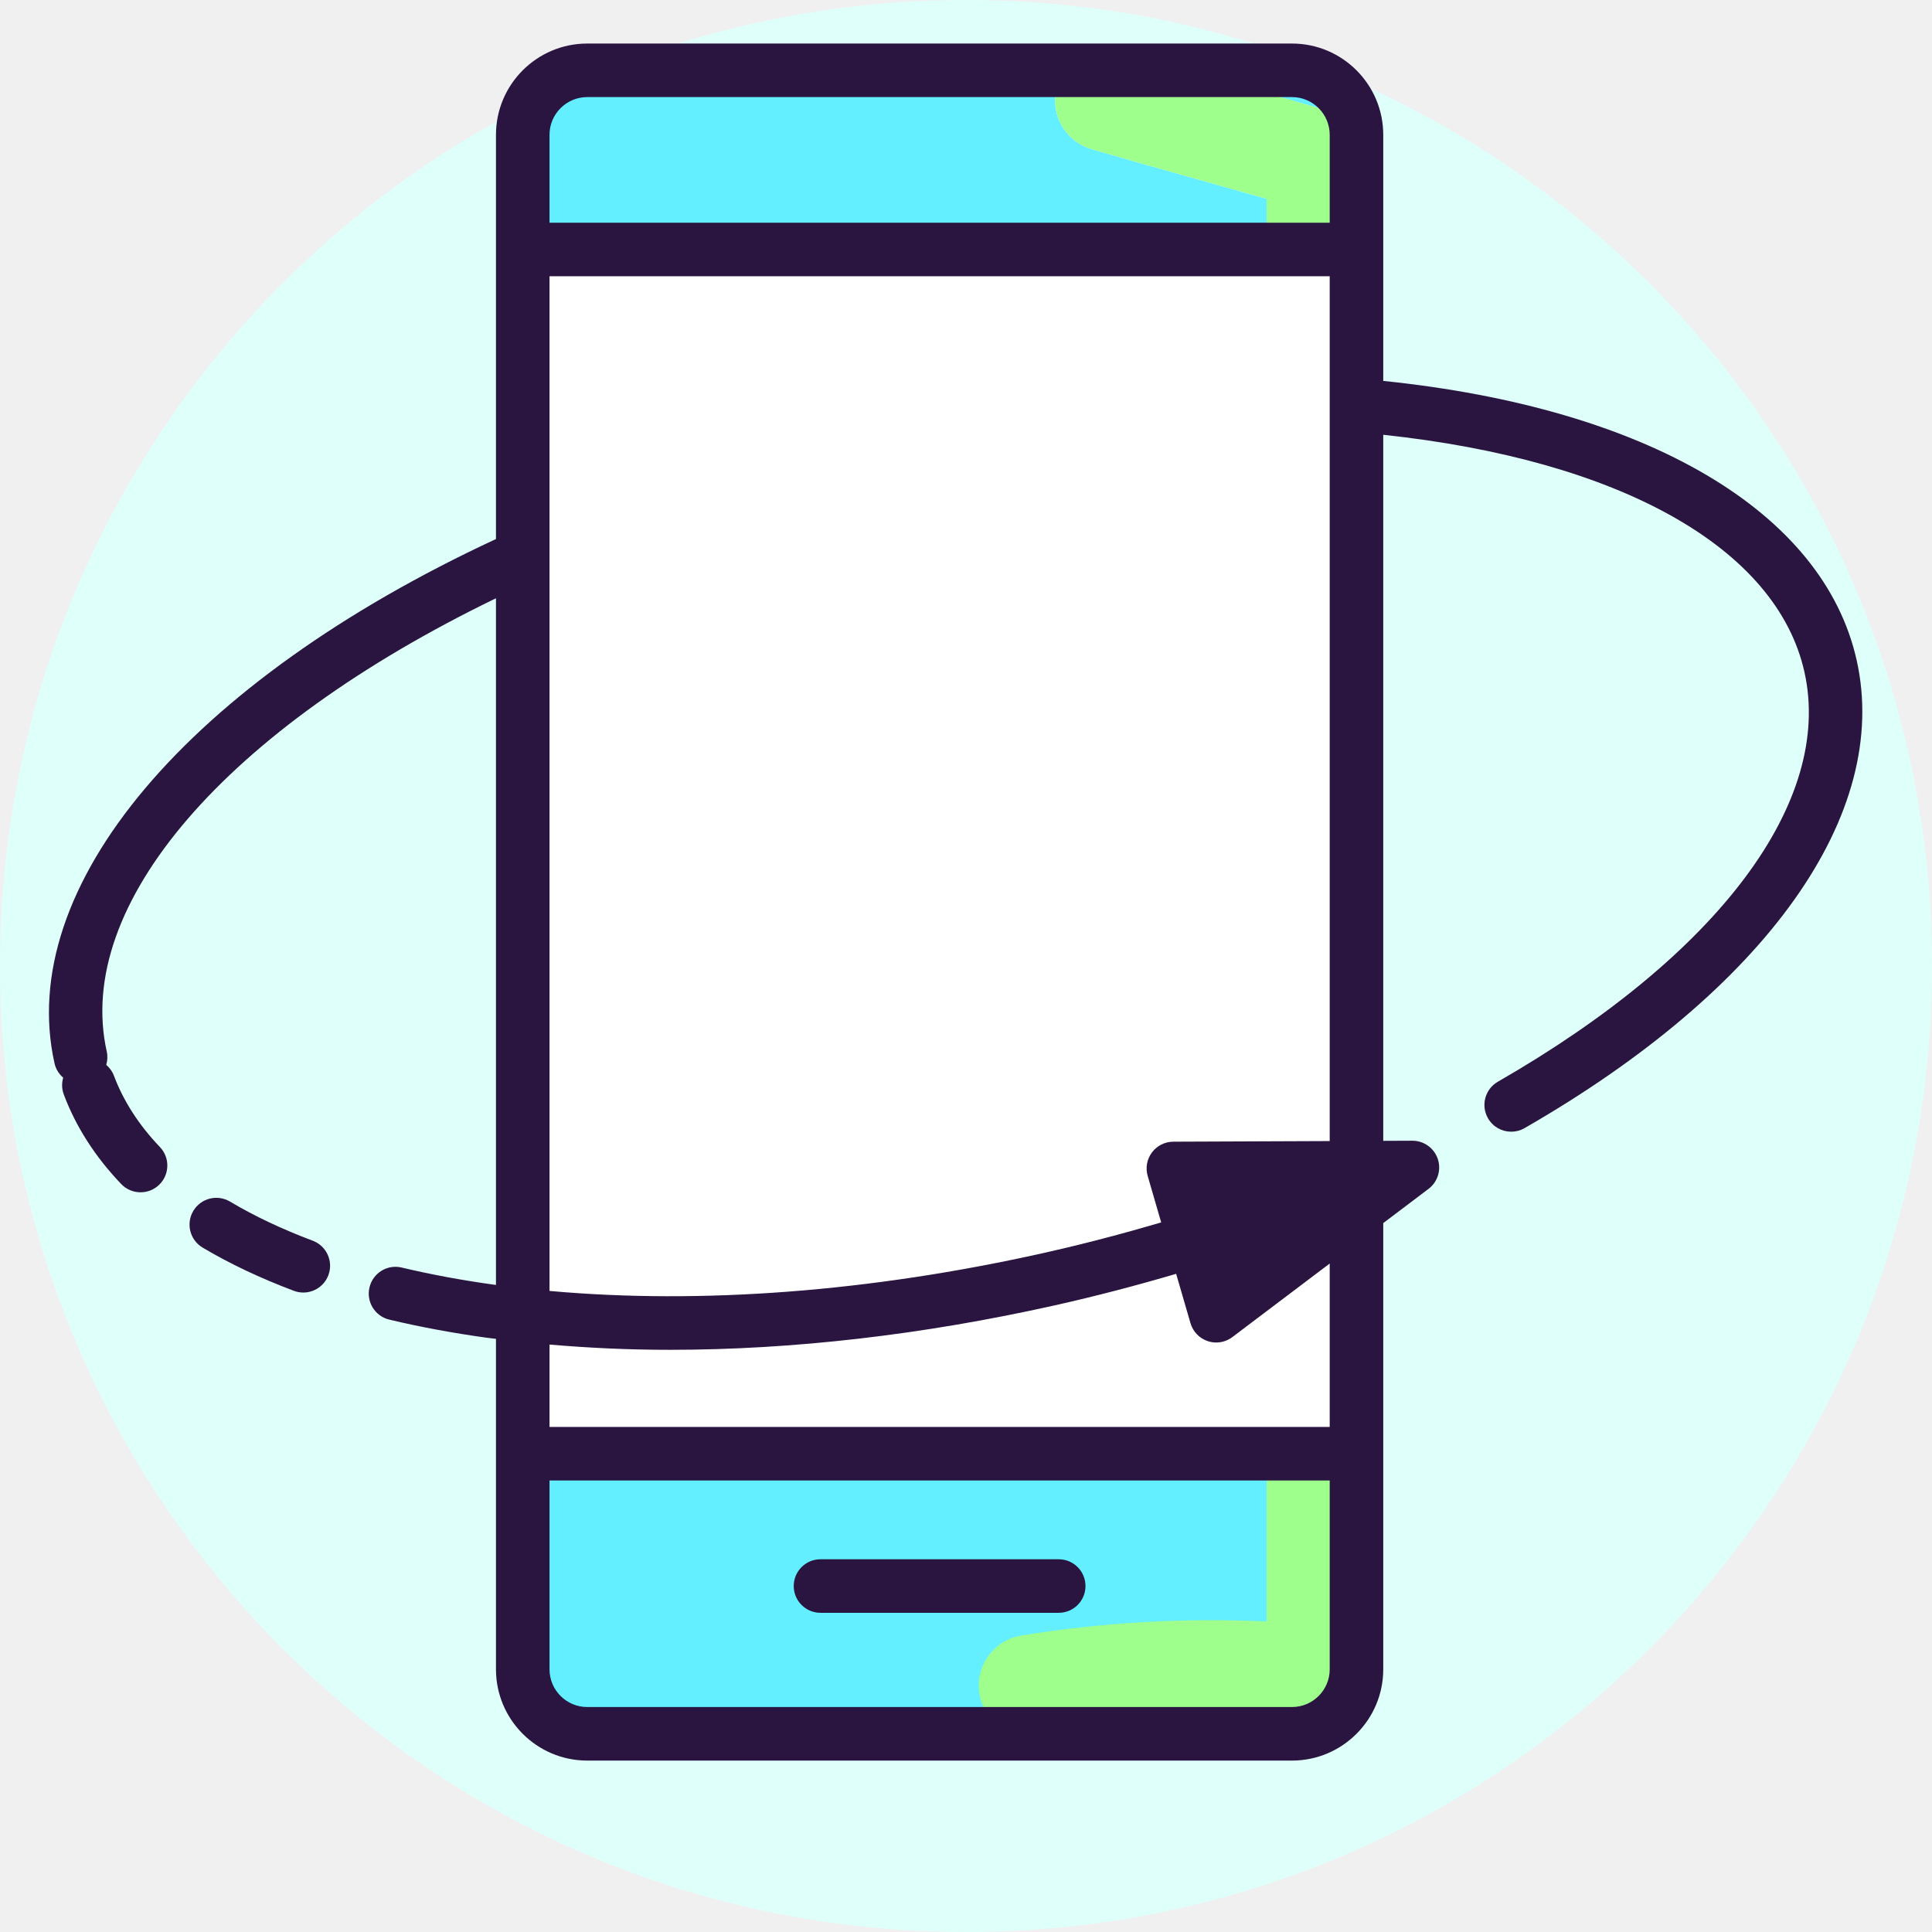
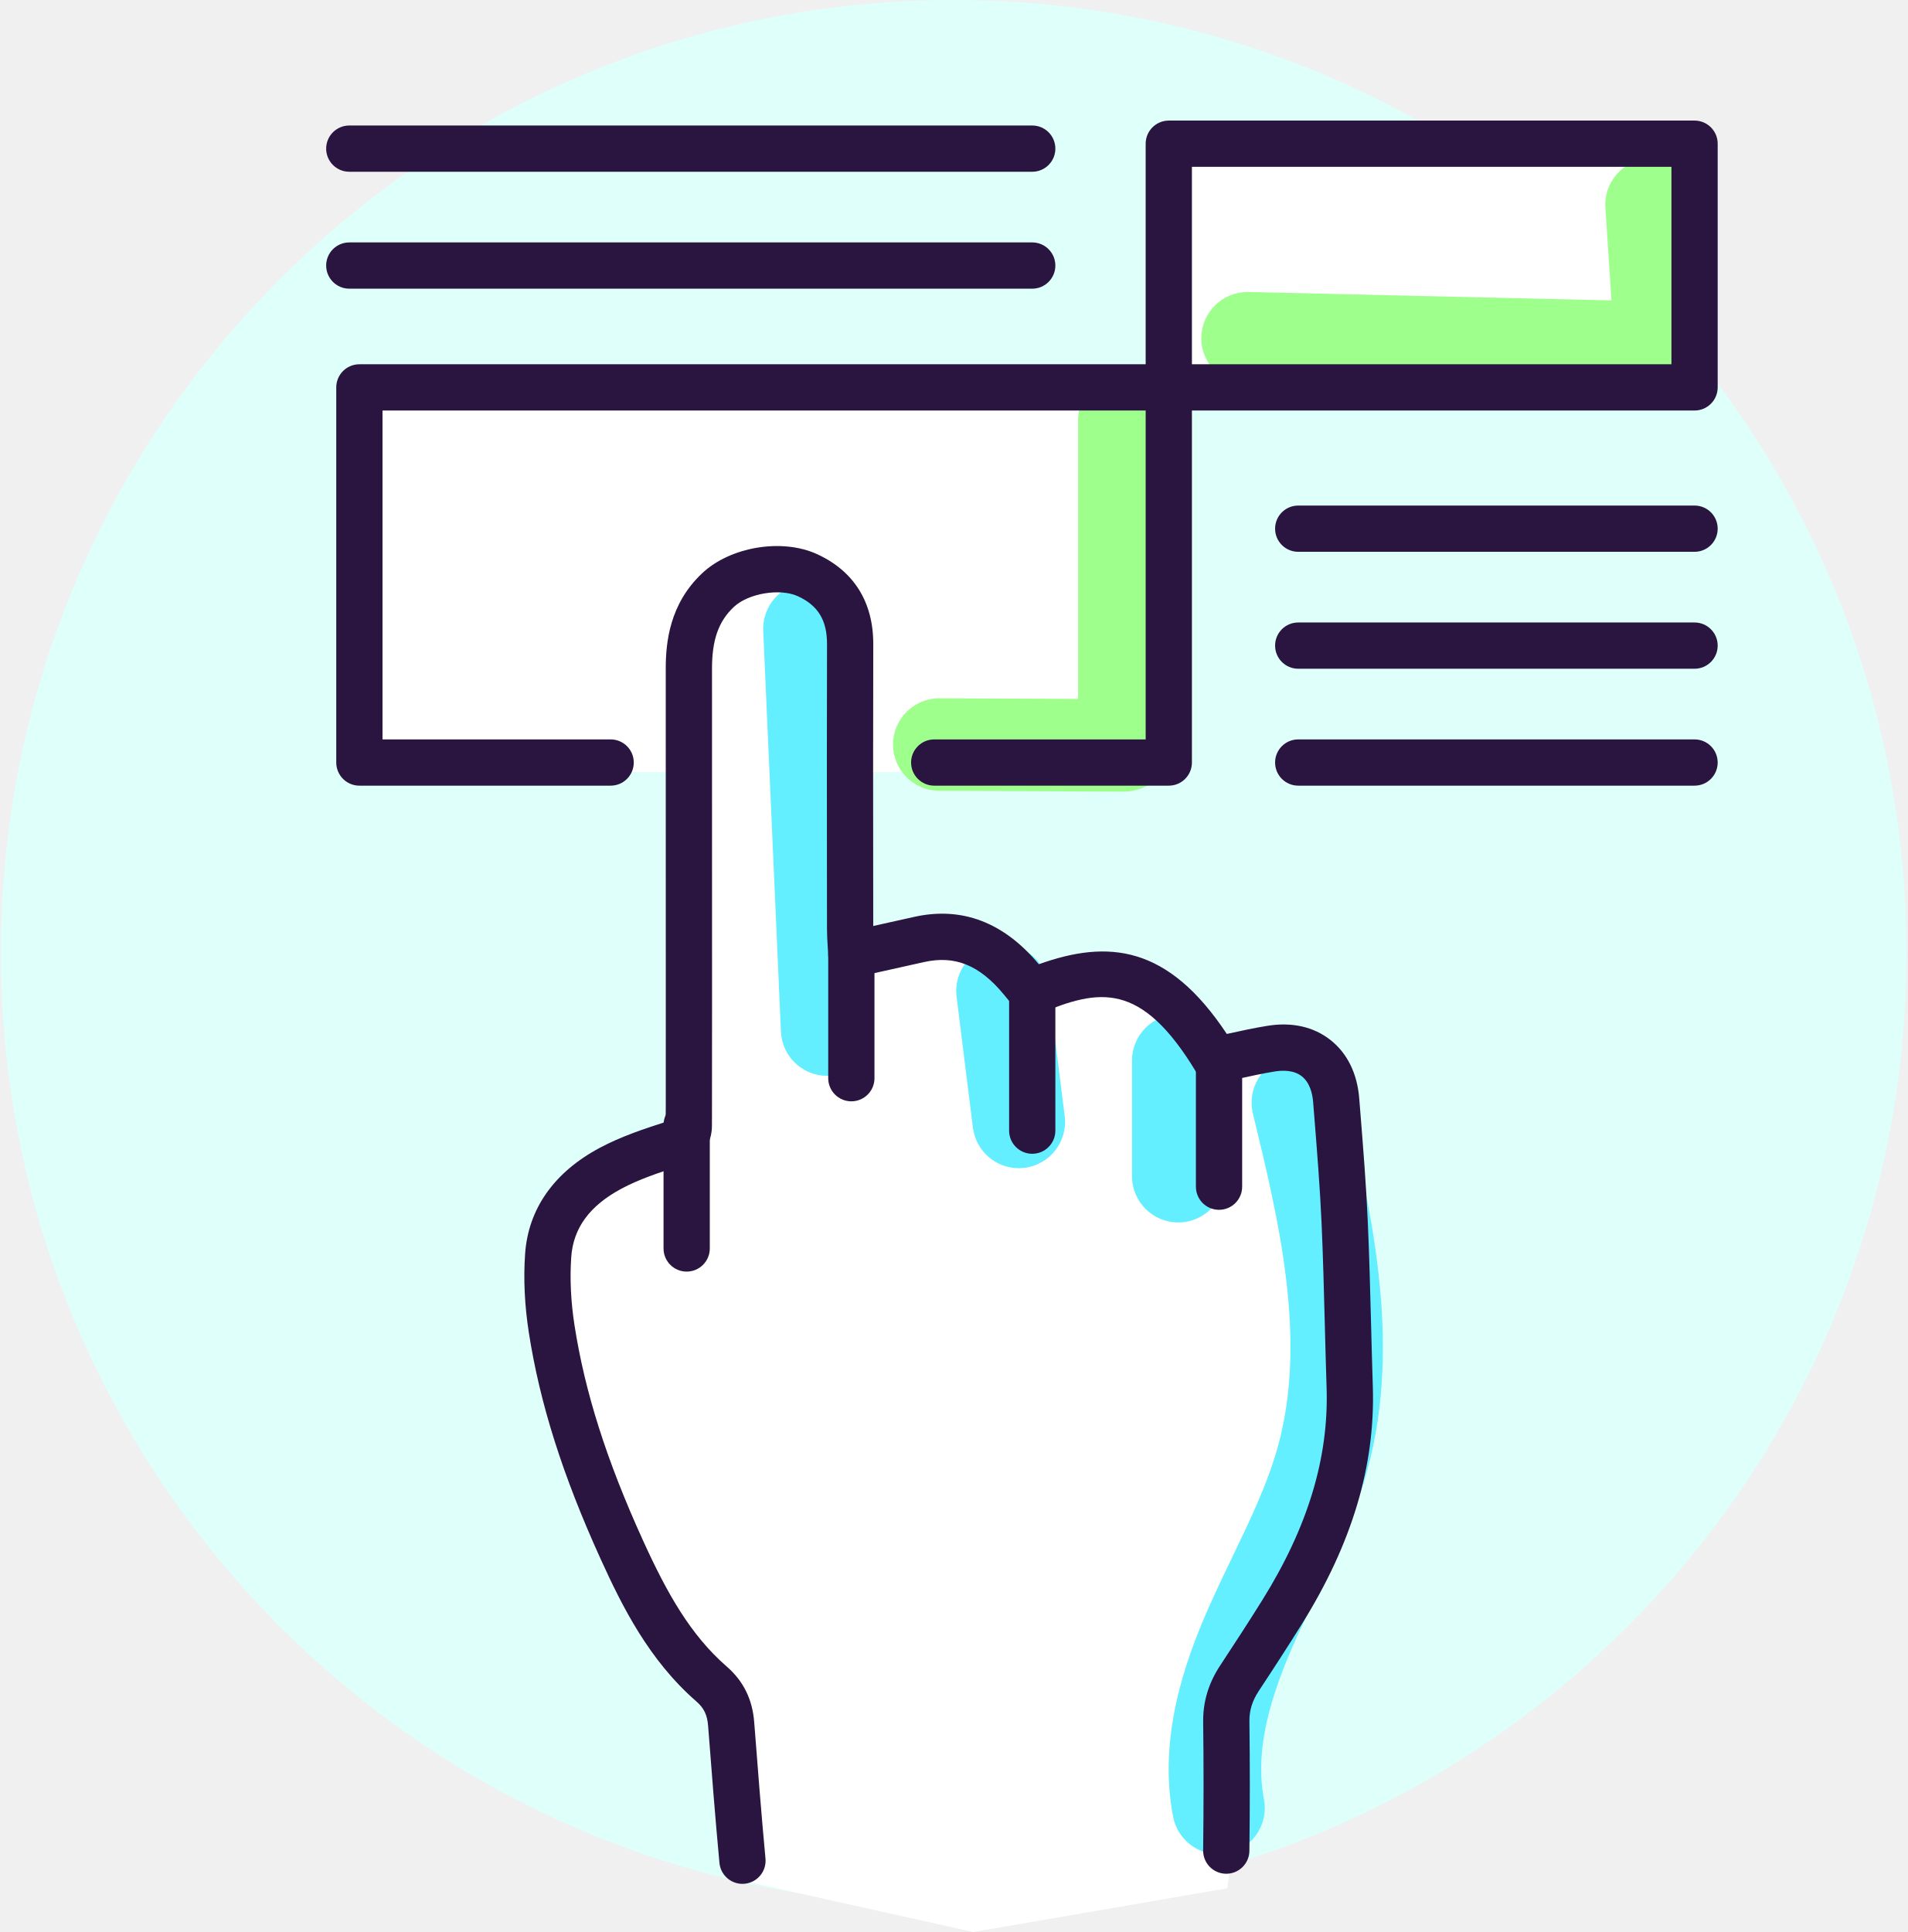
- <svg xmlns="http://www.w3.org/2000/svg" width="1039px" height="1039px" viewBox="0 0 1039 1039" version="1.1">
+ <svg xmlns="http://www.w3.org/2000/svg" width="1086px" height="1100px" viewBox="0 0 1086 1100" version="1.1">
  <g id="Page-1" stroke="none" stroke-width="1" fill="none" fill-rule="evenodd">
-     <g id="AugmentedReality_22" fill-rule="nonzero">
-       <circle id="Oval" fill="#DEFFFA" cx="519.5" cy="519.5" r="519.5" />
-       <g id="Group" transform="translate(26, 23)">
-         <path d="M256.597,102.561 L256.597,32.514 C256.597,32.514 262.892,7.556 314.6,9.172 C366.309,10.789 667.718,10.789 667.718,10.789 C667.718,10.789 703.693,25.332 703.693,46.337 C703.693,67.342 710.369,839.717 710.369,839.717 C710.369,839.717 716.94,909.197 660.383,910.814 C603.827,912.429 295.241,909.197 295.241,909.197 C295.241,909.197 245.09,904.35 243.475,867.185 C241.858,830.02 256.597,102.561 256.597,102.561 Z" id="Path" fill="#63EFFF" />
-         <rect id="Rectangle" fill="#FFFFFF" x="258.128" y="109.354" width="445.989" height="654.417" />
-         <path d="M655.162,763.505 L655.162,849.006 C610.751,846.95 566.528,849.512 523.282,856.558 C508.381,858.986 498.275,873.034 500.703,887.925 C502.892,901.332 514.483,910.869 527.642,910.86 C529.102,910.86 530.587,910.744 532.073,910.504 C580.47,902.621 630.244,900.932 680.011,905.468 C687.617,906.19 695.251,903.618 700.918,898.441 C706.593,893.263 709.823,885.933 709.823,878.255 L709.823,763.505 L655.162,763.505 Z" id="Path" fill="#9EFF8D" />
-         <path d="M561.109,57.227 C580.112,62.769 599.169,68.128 618.234,73.487 C630.547,76.948 642.859,80.414 655.163,83.923 L655.163,759.204 L709.823,759.204 L709.823,63.364 C709.823,51.217 701.807,40.528 690.143,37.129 C671.141,31.587 652.085,26.227 633.02,20.867 C614.134,15.557 595.246,10.25 576.413,4.756 C561.893,0.504 546.752,8.857 542.525,23.34 C538.299,37.828 546.618,53 561.109,57.227 Z" id="Path" fill="#FFFFFF" />
-         <path d="M561.109,57.227 C580.112,62.769 599.169,68.128 618.234,73.487 C630.547,76.948 642.859,80.414 655.163,83.923 L655.163,110.918 L709.823,110.918 L709.823,63.364 C709.823,51.217 701.807,40.528 690.143,37.129 C671.141,31.587 652.085,26.227 633.02,20.867 C614.134,15.557 595.246,10.25 576.413,4.756 C561.893,0.504 546.752,8.857 542.525,23.34 C538.299,37.828 546.618,53 561.109,57.227 Z" id="Path" fill="#9EFF8D" />
-         <path d="M543.359,815.548 L415.254,815.548 C407.302,815.548 400.856,821.993 400.856,829.947 C400.856,837.9 407.302,844.344 415.254,844.344 L543.359,844.344 C551.312,844.344 557.757,837.899 557.757,829.947 C557.757,821.993 551.312,815.548 543.359,815.548 Z" id="Path" fill="#2A1540" />
-         <path d="M717.886,181.851 L717.886,49.488 C717.886,22.43 695.874,0.418 668.815,0.418 L289.799,0.418 C262.741,0.418 240.728,22.43 240.728,49.488 L240.728,266.883 C75.09,343.825 -17.92,453.881 3.32,548.832 C4.021,551.97 5.721,554.61 7.985,556.561 C7.159,559.427 7.17,562.56 8.297,565.57 C14.777,582.881 25.171,599.095 39.175,613.751 C42.004,616.71 45.796,618.199 49.586,618.199 C53.163,618.199 56.745,616.879 59.536,614.212 C65.283,608.717 65.491,599.6 59.996,593.853 C48.691,582.031 40.374,569.119 35.261,555.469 C34.381,553.123 32.914,551.194 31.14,549.668 C31.793,547.416 31.967,544.995 31.419,542.546 C13.742,463.501 95.425,369.132 240.728,298.741 L240.728,668.014 C240.362,667.965 239.988,667.927 239.625,667.878 C222.402,665.498 205.721,662.399 190.046,658.671 C182.267,656.803 174.54,661.607 172.706,669.34 C170.861,677.078 175.642,684.839 183.377,686.678 C199.952,690.628 217.544,693.895 235.676,696.403 C237.339,696.633 239.056,696.789 240.728,697.006 L240.728,874.744 C240.728,901.801 262.74,923.813 289.799,923.813 L668.815,923.813 C695.874,923.813 717.886,901.801 717.886,874.744 L717.886,634.759 L742.251,616.35 C747.201,612.61 749.197,606.125 747.217,600.254 C745.237,594.399 739.748,590.462 733.573,590.462 L733.516,590.462 L717.885,590.527 L717.885,210.815 C845.226,224.426 929.45,271.578 944.394,338.374 C959.973,408.056 898.342,490.431 779.523,558.737 C772.627,562.695 770.253,571.497 774.22,578.393 C776.88,583.028 781.728,585.614 786.71,585.614 C789.147,585.614 791.616,585.001 793.876,583.696 C924.201,508.783 990.974,414.726 972.492,332.086 C954.612,252.116 859.831,196.44 717.886,181.851 Z M668.815,895.017 L289.799,895.017 C278.617,895.017 269.523,885.922 269.523,874.743 L269.523,773.177 L689.091,773.177 L689.091,874.743 C689.091,885.922 679.995,895.017 668.815,895.017 Z M269.523,744.382 L269.523,700.084 C290.587,701.905 312.182,702.91 334.321,702.91 C400.183,702.91 470.25,694.879 541.256,678.996 C563.36,674.054 585.115,668.332 606.511,662.048 L614.231,688.603 C615.553,693.147 619.03,696.757 623.523,698.247 C625.002,698.738 626.532,698.98 628.056,698.98 C631.149,698.98 634.203,697.983 636.735,696.072 L689.091,656.515 L689.091,744.383 L269.523,744.383 L269.523,744.382 Z M604.974,590.984 C600.452,591.001 596.206,593.144 593.501,596.76 C590.79,600.383 589.94,605.062 591.206,609.404 L598.472,634.4 C577.658,640.516 556.486,646.085 534.968,650.898 C441.998,671.688 350.938,678.599 269.523,671.243 L269.523,125.57 L689.091,125.57 L689.091,590.644 L604.974,590.984 Z M289.799,29.212 L668.815,29.212 C679.995,29.212 689.091,38.306 689.091,49.487 L689.091,96.774 L269.523,96.774 L269.523,49.488 C269.523,38.306 278.617,29.212 289.799,29.212 Z" id="Shape" fill="#2A1540" />
-         <path d="M142.174,644.228 C125.789,638.082 110.823,631.006 97.691,623.195 C90.852,619.134 82.014,621.366 77.955,628.206 C73.889,635.044 76.133,643.88 82.967,647.94 C97.562,656.623 114.08,664.441 132.061,671.19 C133.726,671.815 135.435,672.111 137.117,672.111 C142.945,672.111 148.429,668.545 150.599,662.765 C153.393,655.325 149.62,647.023 142.174,644.228 Z" id="Path" fill="#2A1540" />
+     <g id="AugmentedReality_5" fill-rule="nonzero">
+       <circle id="Oval" fill="#DEFFFA" cx="543" cy="542.524" r="542.524" />
+       <rect id="Rectangle" fill="#FFFFFF" x="202.223" y="227.871" width="463.861" height="211.664" />
+       <rect id="Rectangle" fill="#FFFFFF" x="668.335" y="77.004" width="299.482" height="146.364" />
+       <path d="M419.494,1070.041 L417.86,975.267 C417.86,975.267 359.035,906.638 331.256,806.962 C303.477,707.286 306.745,668.069 385.178,651.729 C388.446,521.006 391.714,365.773 391.714,365.773 C391.714,365.773 398.25,321.654 440.735,326.556 C483.22,331.458 488.122,360.871 488.122,388.65 C488.122,416.428 489.755,543.883 489.755,543.883 C489.755,543.883 556.751,514.471 587.797,565.126 C625.38,547.152 671.132,558.59 698.911,607.61 C734.86,592.904 762.639,592.904 765.907,648.461 C769.175,704.018 769.175,798.792 769.175,798.792 C769.175,798.792 749.567,898.468 721.788,929.515 C694.01,960.561 695.644,978.536 695.644,994.876 C695.644,1011.216 700.546,1060.237 700.546,1060.237 L698.865,1075.083 L554.154,1100 L419.494,1070.041 Z" id="Path" fill="#FFFFFF" />
+       <g id="Group" transform="translate(185, 68)">
+         <path d="M760.701,156.361 C760.496,156.361 760.298,156.361 760.092,156.352 L524.724,150.892 C510.186,150.558 498.674,138.497 499.008,123.96 C499.343,109.627 511.061,98.235 525.324,98.235 C525.53,98.235 525.735,98.235 525.94,98.244 L732.534,103.036 L729.071,50.267 C728.111,35.754 739.109,23.222 753.621,22.27 C767.85,21.122 780.674,32.3 781.618,46.821 L786.974,128.306 C787.463,135.678 784.823,142.914 779.714,148.254 C774.743,153.438 767.869,156.361 760.701,156.361 Z" id="Path" fill="#9EFF8D" />
+         <path d="M455.145,382.704 C455.102,382.704 455.068,382.704 455.033,382.704 L349.7,382.232 C335.154,382.173 323.419,370.327 323.478,355.779 C323.538,341.285 335.317,329.566 349.811,329.566 C349.845,329.566 349.889,329.566 349.922,329.566 L428.81,329.918 L428.81,171.568 C428.81,157.021 440.596,145.235 455.143,145.235 C469.689,145.235 481.476,157.022 481.476,171.568 L481.476,356.37 C481.476,363.374 478.681,370.094 473.718,375.031 C468.792,379.944 462.107,382.704 455.145,382.704 Z" id="Path" fill="#9EFF8D" />
+         <path d="M285.934,544.534 C271.919,544.534 260.27,533.493 259.643,519.367 L249.563,291.207 C248.921,276.677 260.175,264.376 274.705,263.733 C275.107,263.716 275.501,263.708 275.887,263.708 C289.902,263.708 301.553,274.748 302.177,288.875 L312.258,517.034 C312.901,531.565 301.646,543.865 287.116,544.507 C286.714,544.526 286.32,544.534 285.934,544.534 Z" id="Path" fill="#63EFFF" />
+         <path d="M395.046,597.114 C381.957,597.114 370.617,587.368 368.955,574.046 L359.644,499.505 C357.836,485.07 368.079,471.912 382.506,470.112 C396.899,468.354 410.099,478.539 411.899,492.974 L421.208,567.515 C423.017,581.95 412.773,595.109 398.346,596.908 C397.233,597.046 396.135,597.114 395.046,597.114 Z" id="Path" fill="#63EFFF" />
+         <path d="M485.867,628.008 C471.322,628.008 459.534,616.221 459.534,601.675 L459.534,535.842 C459.534,521.296 471.321,509.509 485.867,509.509 C500.414,509.509 512.2,521.296 512.2,535.842 L512.2,601.675 C512.2,616.22 500.414,628.008 485.867,628.008 Z" id="Path" fill="#63EFFF" />
+         <path d="M508.771,987.739 C496.41,987.739 485.378,978.987 482.944,966.403 C474.157,921.023 489.99,877.366 502.669,848.479 C507.108,838.346 511.917,828.336 516.726,818.331 C527.099,796.756 536.897,776.371 542.717,755.121 C559.458,694.097 542.932,626.044 528.36,566.006 C524.922,551.871 533.597,537.633 547.733,534.204 C561.961,530.783 576.115,539.458 579.535,553.576 C594.827,616.537 613.848,694.902 593.515,769.05 C586.427,794.894 575.12,818.407 564.191,841.149 C559.647,850.604 555.095,860.05 550.895,869.626 C535.261,905.285 530.092,932.852 534.652,956.39 C537.412,970.672 528.085,984.489 513.804,987.249 C512.114,987.575 510.426,987.739 508.771,987.739 Z" id="Path" fill="#63EFFF" />
+         <g fill="#2A1540">
+           <g transform="translate(113, 242)" id="Path">
+             <path d="M124.717,762.585 C117.996,762.585 112.261,757.468 111.628,750.636 C109.21,724.663 107.196,698.913 105.173,672.615 C104.692,666.383 102.815,662.491 98.487,658.719 C71.553,635.284 56.261,604.64 44.046,577.766 C22.375,530.114 9.354,489.063 3.081,448.578 C0.698,433.208 -0.014,418.182 0.98,403.935 C2.738,378.339 17.413,357.458 43.411,343.571 C55.249,337.245 67.953,332.95 81.007,328.768 C81.007,327.011 81.025,325.365 81.042,323.72 L81.076,319.613 L81.085,261.392 C81.095,196.717 81.102,146.768 81.059,70.76 C81.05,55.785 83.194,33.857 101.811,16.361 C117.867,1.267 147.191,-3.628 167.147,5.476 C188.2,15.093 199.283,32.846 199.214,56.822 C199.086,109.736 199.121,137.054 199.163,178.491 L199.197,217.228 C207.238,215.42 214.919,213.697 222.615,212.008 C249.72,206.008 273.576,215.111 293.472,239.001 C332.928,224.866 366.951,228.011 400.509,278.689 C400.776,278.629 401.049,278.568 401.324,278.509 C408.583,276.914 416.092,275.268 423.73,274.043 C437.565,271.806 449.926,274.583 459.458,282.075 C469.084,289.636 474.776,301.147 475.908,315.386 L476.533,323.221 C478.162,343.545 479.851,364.546 480.769,385.359 C481.634,404.74 482.131,424.148 482.638,443.545 C482.947,455.452 483.247,467.358 483.64,479.265 C485.123,524.447 471.862,568.825 443.094,614.917 C435.173,627.612 427.039,640.161 418.785,652.641 C414.978,658.411 413.307,663.785 413.384,670.069 C413.684,694.43 413.676,719.246 413.368,743.831 C413.272,751.048 407.402,756.834 400.201,756.834 C400.15,756.834 400.09,756.834 400.038,756.834 C392.761,756.741 386.94,750.774 387.034,743.506 C387.343,719.135 387.352,694.534 387.051,670.386 C386.915,658.83 390.111,648.279 396.823,638.121 C404.941,625.828 412.956,613.468 420.757,600.979 C446.661,559.456 458.627,519.931 457.324,480.131 C456.93,468.164 456.621,456.198 456.313,444.223 C455.816,424.987 455.319,405.752 454.47,386.524 C453.562,366.183 451.898,345.413 450.287,325.329 L449.661,317.477 C449.284,312.796 447.861,306.444 443.198,302.785 C438.655,299.209 432.371,299.329 427.924,300.033 C421.015,301.147 414.191,302.647 406.966,304.233 C403.631,304.962 400.297,305.69 396.961,306.385 C391.466,307.55 385.904,305.081 383.015,300.299 C351.556,248.19 327.502,253.23 294.381,266.877 C289.057,269.071 282.912,267.546 279.218,263.097 L273.414,256.067 C259.708,239.523 245.779,233.875 228.266,237.723 C219.84,239.575 211.413,241.469 202.533,243.466 L189.615,246.372 C185.801,247.22 181.859,246.355 178.763,244.006 C175.678,241.649 173.782,238.057 173.586,234.183 L173.303,229.323 C173.072,225.714 172.866,222.328 172.866,218.942 L172.831,178.517 C172.79,137.047 172.755,109.71 172.883,56.752 C172.917,43.139 167.783,34.714 156.22,29.433 C146.07,24.804 128.052,27.821 119.848,35.545 C111.113,43.756 107.384,54.283 107.393,70.741 C107.435,146.757 107.427,196.714 107.419,261.39 L107.376,324.034 C107.35,326.1 107.324,328.157 107.359,330.233 C107.487,338.281 104.478,348.902 89.339,353.753 C76.91,357.722 65.827,361.451 55.823,366.791 C37.736,376.46 28.384,389.208 27.244,405.759 C26.395,418.051 27.012,431.099 29.104,444.538 C35.002,482.59 47.363,521.455 68.013,566.861 C81.755,597.085 95.135,620.889 115.768,638.847 C125.308,647.145 130.426,657.535 131.428,670.598 C133.443,696.777 135.448,722.424 137.84,748.2 C138.518,755.442 133.194,761.855 125.95,762.524 C125.54,762.568 125.129,762.585 124.717,762.585 Z" />
+             <path d="M186.735,317.049 C179.467,317.049 173.569,311.151 173.569,303.883 L173.569,233.524 C173.569,226.256 179.467,220.358 186.735,220.358 C194.005,220.358 199.902,226.256 199.902,233.524 L199.902,303.883 C199.902,311.151 194.005,317.049 186.735,317.049 Z" />
+             <path d="M92.967,413.998 C85.698,413.998 79.8,408.101 79.8,400.831 L79.8,330.472 C79.8,323.204 85.698,317.306 92.967,317.306 C100.236,317.306 106.133,323.204 106.133,330.472 L106.133,400.831 C106.133,408.101 100.236,413.998 92.967,413.998 Z" />
+             <path d="M289.727,346.914 C282.459,346.914 276.56,341.017 276.56,333.747 L276.56,252.751 C276.56,245.482 282.459,239.584 289.727,239.584 C296.996,239.584 302.893,245.483 302.893,252.751 L302.893,333.747 C302.893,341.016 296.996,346.914 289.727,346.914 Z" />
+             <path d="M396.08,378.819 C388.811,378.819 382.913,372.922 382.913,365.652 L382.913,295.293 C382.913,288.025 388.81,282.127 396.08,282.127 C403.349,282.127 409.246,288.025 409.246,295.293 L409.246,365.652 C409.246,372.921 403.349,378.819 396.08,378.819 Z" />
+           </g>
+           <path d="M480.475,379.321 L346.915,379.321 C339.646,379.321 333.748,373.422 333.748,366.154 C333.748,358.885 339.645,352.988 346.915,352.988 L467.308,352.988 L467.308,165.732 L32.787,165.732 L32.787,352.988 L162.687,352.988 C169.956,352.988 175.853,358.885 175.853,366.154 C175.853,373.422 169.956,379.321 162.687,379.321 L19.621,379.321 C12.352,379.321 6.454,373.422 6.454,366.154 L6.454,152.566 C6.454,145.297 12.351,139.4 19.621,139.4 L480.476,139.4 C487.745,139.4 493.642,145.297 493.642,152.566 L493.642,366.154 C493.641,373.422 487.745,379.321 480.475,379.321 Z" id="Path" />
+           <path d="M779.834,165.732 L480.475,165.732 C473.205,165.732 467.308,159.835 467.308,152.565 L467.308,13.82 C467.308,6.551 473.205,0.654 480.475,0.654 L779.833,0.654 C787.103,0.654 792.999,6.551 792.999,13.82 L792.999,152.565 C793,159.835 787.104,165.732 779.834,165.732 Z M493.641,139.4 L766.667,139.4 L766.667,26.987 L493.641,26.987 L493.641,139.4 Z" id="Shape" />
+           <g transform="translate(541, 219)" id="Path">
+             <path d="M238.834,160.321 L13.169,160.321 C5.9,160.321 0.002,154.422 0.002,147.154 C0.002,139.885 5.9,133.988 13.169,133.988 L238.834,133.988 C246.104,133.988 252,139.885 252,147.154 C252,154.422 246.104,160.321 238.834,160.321 Z" />
+             <path d="M238.834,93.75 L13.169,93.75 C5.9,93.75 0.002,87.853 0.002,80.584 C0.002,73.314 5.9,67.417 13.169,67.417 L238.834,67.417 C246.104,67.417 252,73.314 252,80.584 C252,87.854 246.104,93.75 238.834,93.75 Z" />
+             <path d="M238.834,27.173 L13.169,27.173 C5.9,27.173 0.002,21.275 0.002,14.007 C0.002,6.736 5.9,0.84 13.169,0.84 L238.834,0.84 C246.104,0.84 252,6.737 252,14.007 C252,21.275 246.104,27.173 238.834,27.173 Z" />
+           </g>
+           <g transform="translate(0, 3)" id="Path">
+             <path d="M402.727,93.359 L13.877,93.359 C6.608,93.359 0.71,87.462 0.71,80.193 C0.71,72.924 6.607,67.026 13.877,67.026 L402.727,67.026 C409.996,67.026 415.893,72.924 415.893,80.193 C415.893,87.462 409.996,93.359 402.727,93.359 Z" />
+             <path d="M402.727,26.79 L13.877,26.79 C6.608,26.79 0.71,20.893 0.71,13.624 C0.71,6.355 6.607,0.457 13.877,0.457 L402.727,0.457 C409.996,0.457 415.893,6.355 415.893,13.624 C415.893,20.892 409.996,26.79 402.727,26.79 Z" />
+           </g>
+         </g>
      </g>
    </g>
  </g>
</svg>
